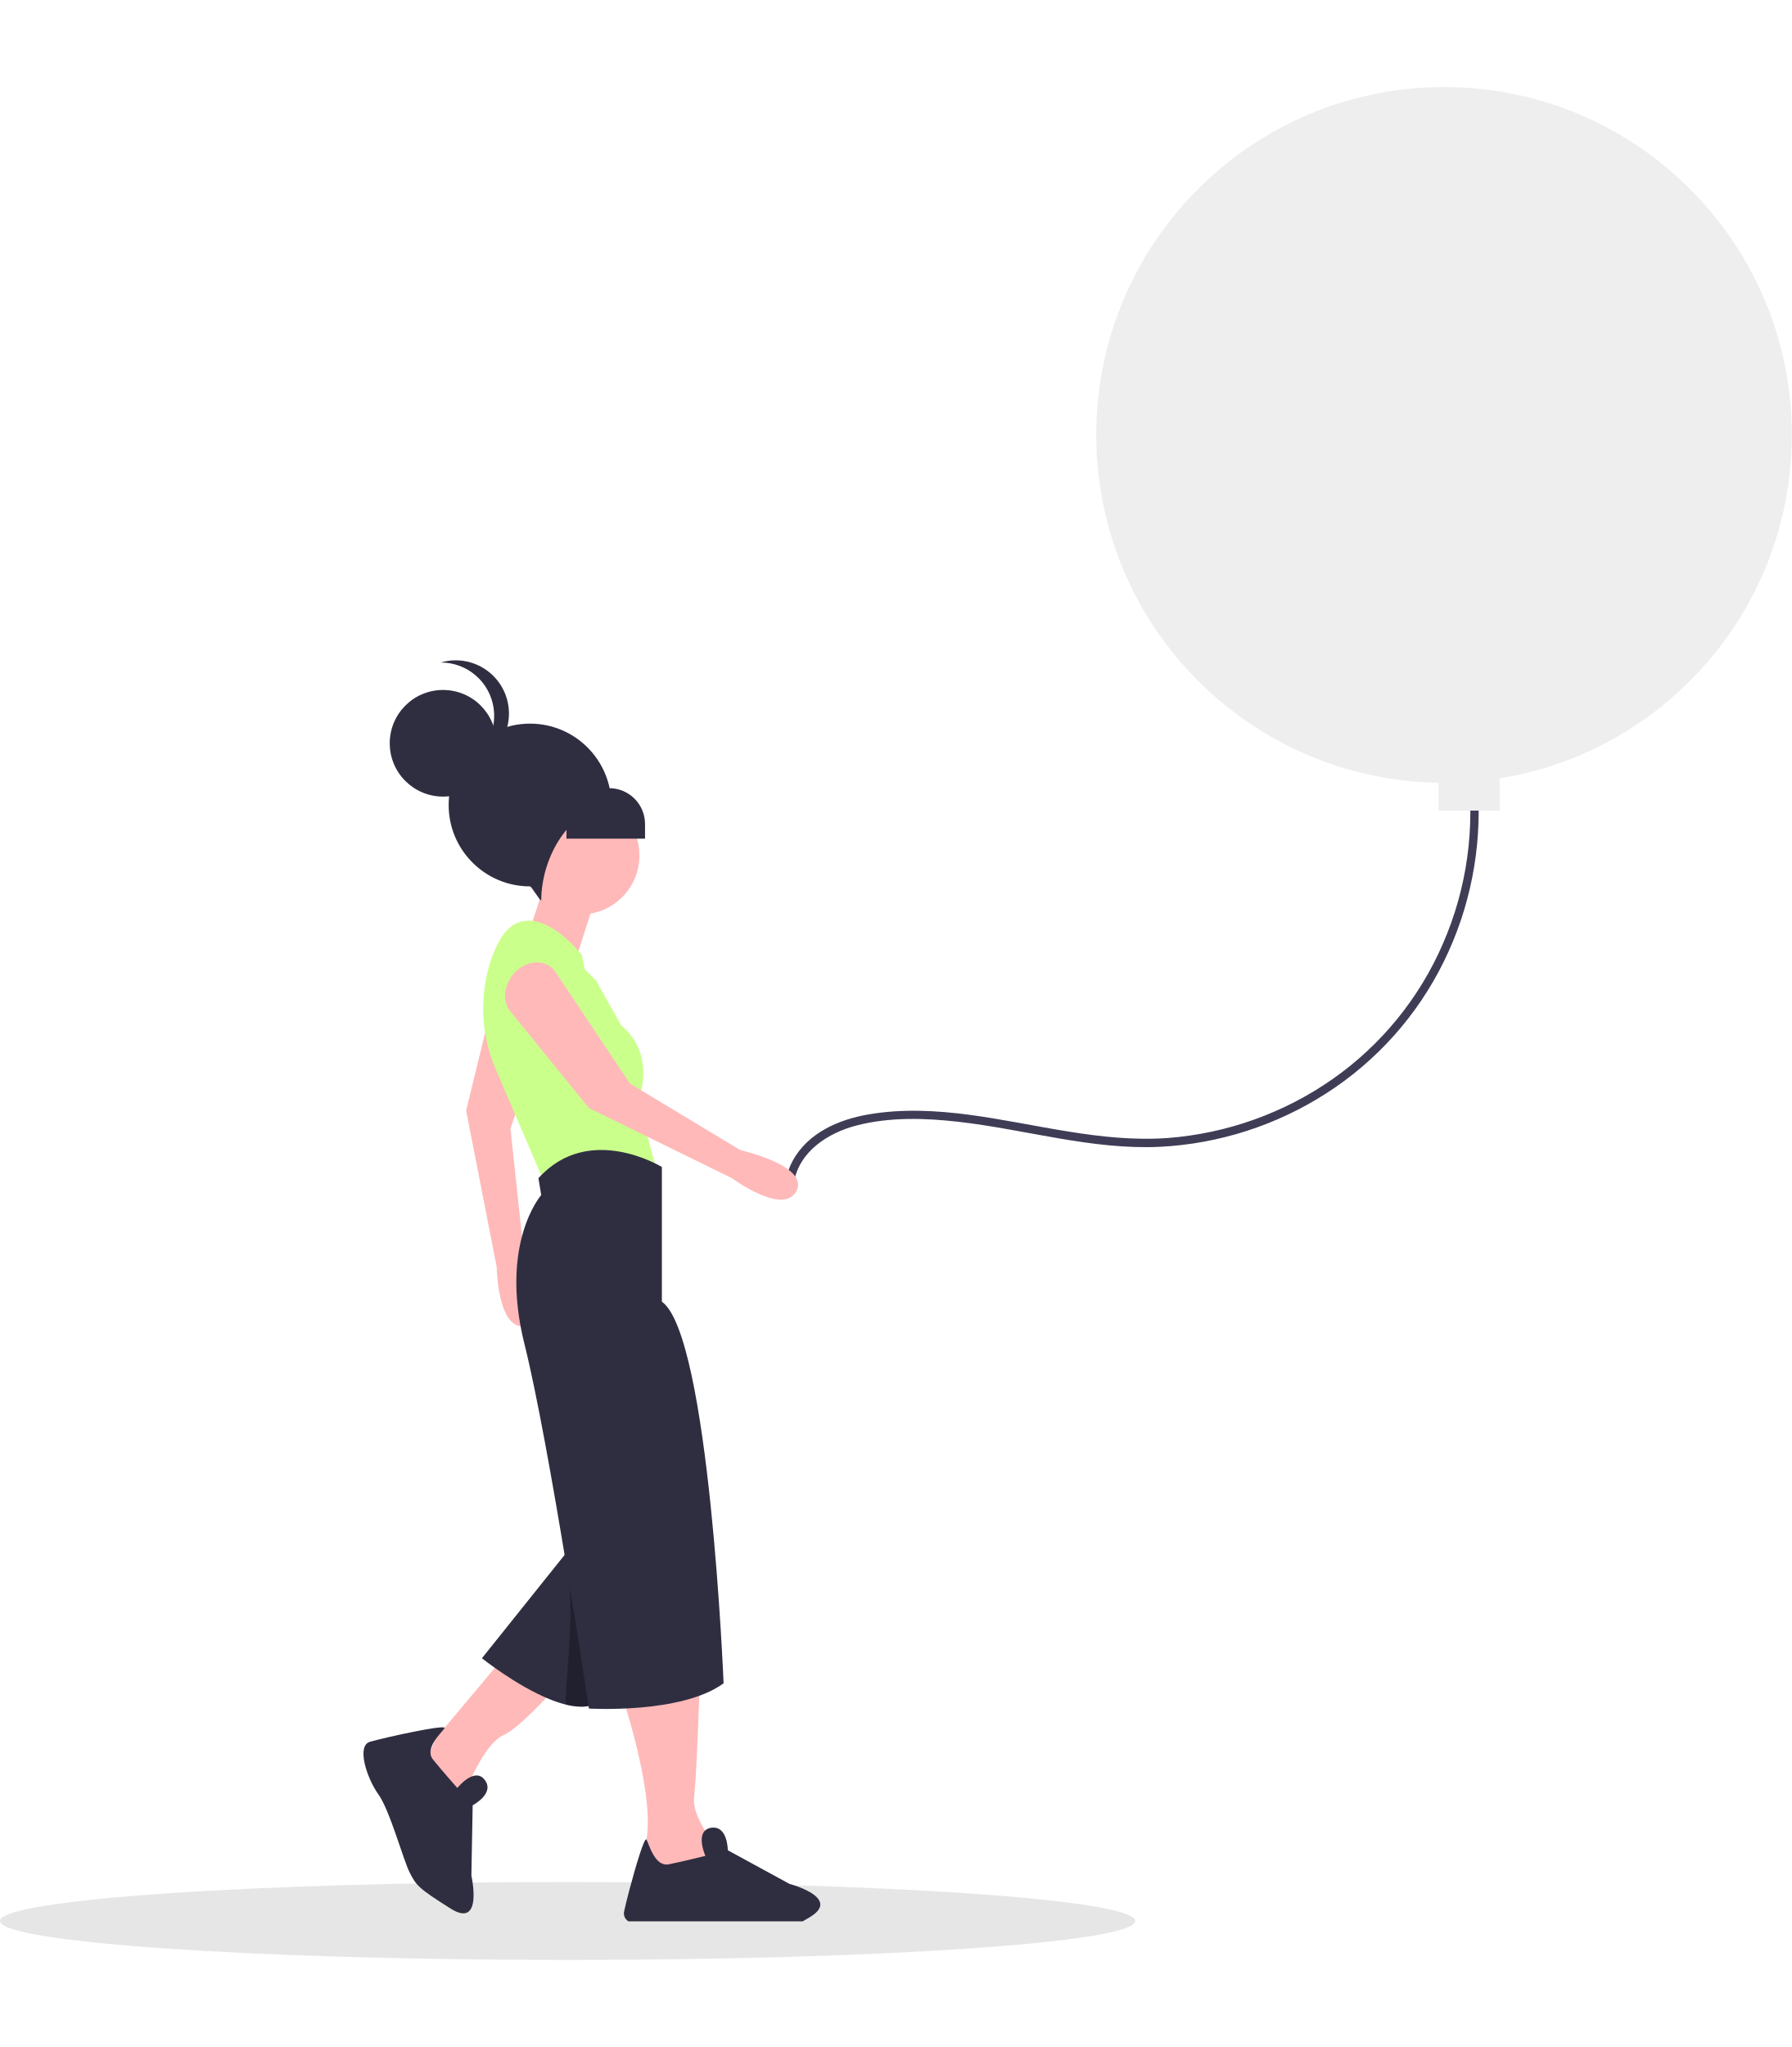
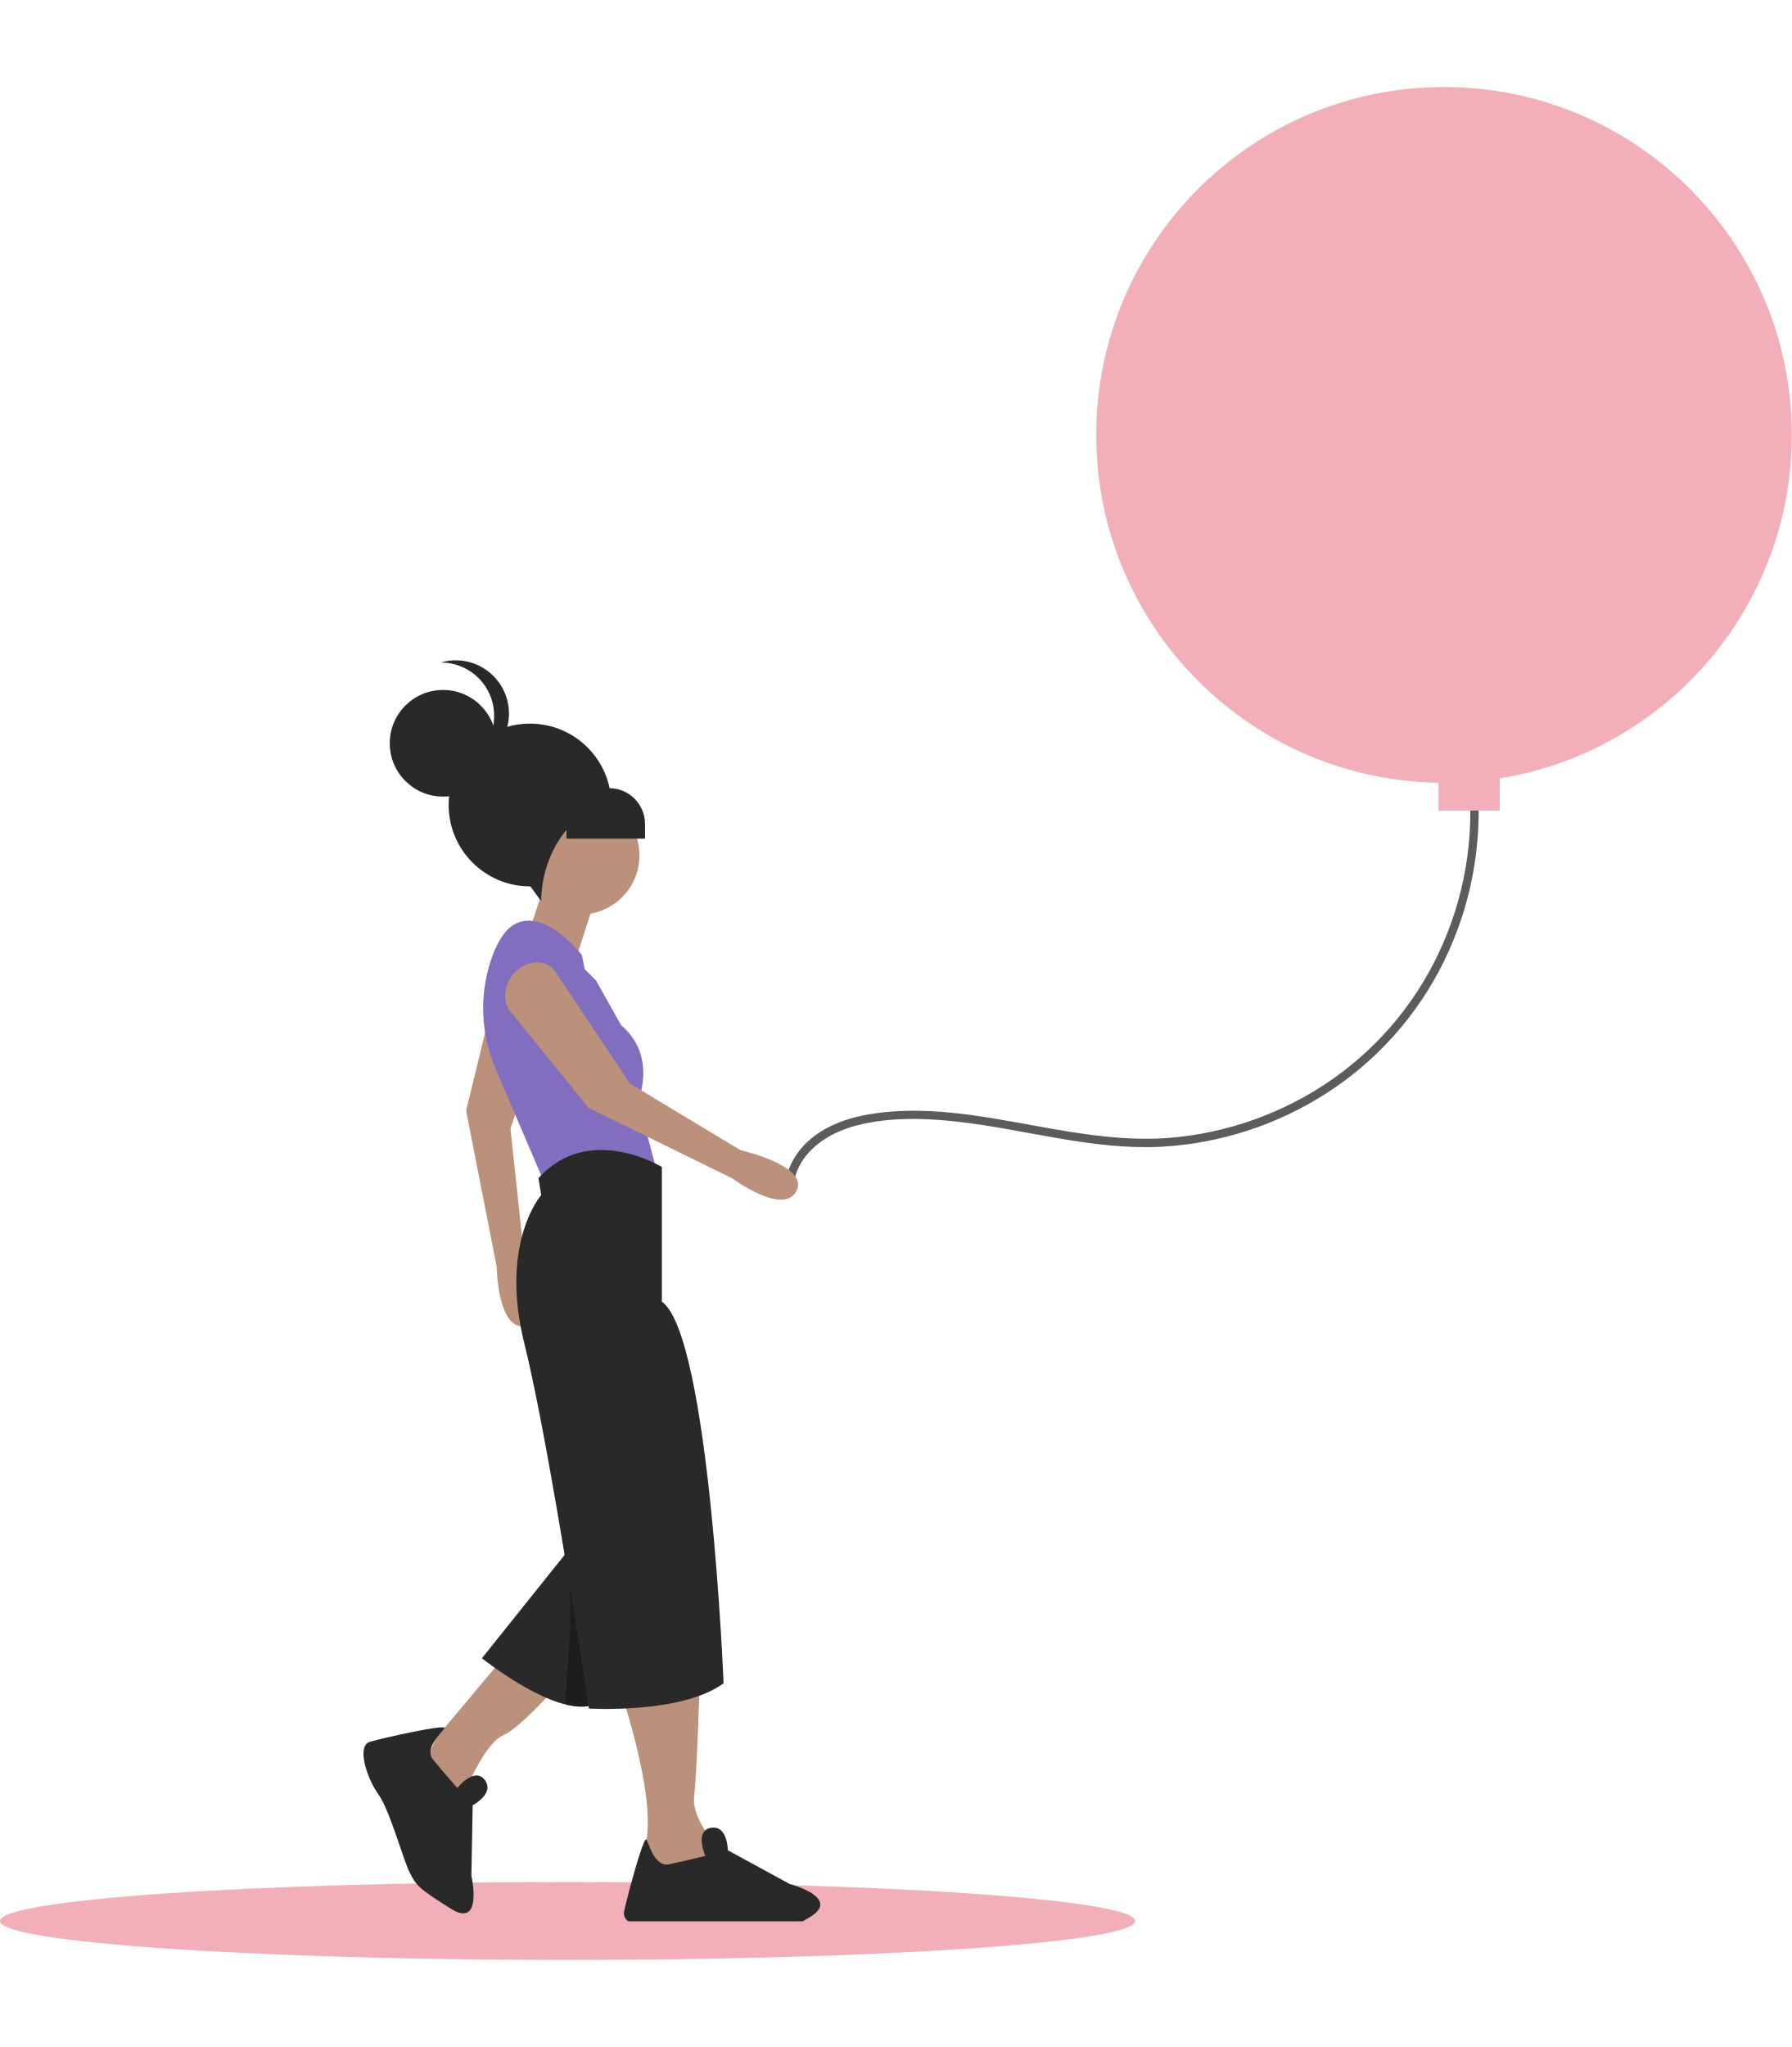
<svg xmlns="http://www.w3.org/2000/svg" data-name="Layer 1" width="613.353" height="700.561" viewBox="0 0 644 673">
-   <ellipse cx="204" cy="659" rx="204" ry="14" fill="#e6e6e6" />
-   <path d="M563.329,507.093c2.002-11.244,12.366-17.851,22.7-20.496,11.795-3.018,24.368-2.647,36.371-1.285,24.172,2.742,47.907,10.15,72.437,9.002a122.02,122.02,0,0,0,59.952-19.292,118.068,118.068,0,0,0,42.089-47.18,122.145,122.145,0,0,0,12.27-62.508c-.201-2.68-.505-5.348-.882-8.008-.269-1.904-3.16-1.094-2.893.798a118.187,118.187,0,0,1-8.722,63.084,115.317,115.317,0,0,1-39.737,48.788,119.323,119.323,0,0,1-59.096,21.14c-24.217,1.768-47.747-5.192-71.545-8.345-12.019-1.592-24.278-2.186-36.278-.098-10.63,1.849-21.535,6.603-26.992,16.451a23.168,23.168,0,0,0-2.566,7.153c-.336,1.888,2.554,2.698,2.893.798Z" transform="translate(-278 -113.5)" fill="#3f3d56" />
-   <circle cx="519" cy="125" r="125" fill="#eee" />
-   <circle cx="472" cy="100" r="32" fill="#eee" />
-   <path d="M760.026,277.5A19.024,19.024,0,0,0,779,295.5h52a19.024,19.024,0,0,0,18.974-18Z" transform="translate(-278 -113.5)" fill="#eee" />
-   <circle cx="460" cy="110.5" r="17" fill="#eee" />
-   <circle cx="466" cy="103.5" r="4" fill="#eee" />
-   <circle cx="576" cy="100.5" r="32" fill="#eee" />
-   <circle cx="564" cy="110.5" r="17" fill="#eee" />
-   <circle cx="570" cy="103.5" r="4" fill="#eee" />
-   <circle cx="521" cy="136" r="12" fill="#eee" />
-   <rect x="517" y="243" width="22" height="17" fill="#eee" />
-   <path d="M501.262,690.619s14.116,41.341,8.066,56.465l18.15,16.133,11.091-14.116s-12.1-12.1-11.091-21.175,2.017-41.341,2.017-41.341Z" transform="translate(-278 -113.5)" fill="#ffb9b9" />
-   <path d="M568.813,771.279c-.824.482-1.611.938-2.333,1.357H503.895a3.303,3.303,0,0,1-1.623-3.373c.292-1.496,1.04-4.54,1.966-8.04,2.194-8.281,5.415-19.124,6.113-17.97a.012.012,0,0,1,.013.013c.977,1.801,2.993,9.866,8.04,8.864,5.047-1.015,13.113-3.031,13.113-3.031s-2.879-6.468-.127-9.08a3.857,3.857,0,0,1,2.143-1.002c6.049-1.002,6.049,8.066,6.049,8.066L561.762,759.18a36.842,36.842,0,0,1,5.58,2.042C571.844,763.327,576.295,766.929,568.813,771.279Z" transform="translate(-278 -113.5)" fill="#2f2e41" />
-   <path d="M460.929,675.494l-26.216,31.258-7.058,16.133,9.075,7.058,8.066-3.025s7.058-18.15,14.116-21.175,24.199-23.191,24.199-23.191Z" transform="translate(-278 -113.5)" fill="#ffb9b9" />
-   <path d="M515.882,651.507,502.512,676.291l-9.579,17.746c-3.065,1.825-7.149,1.795-11.545.716a44.217,44.217,0,0,1-6.01-2.007c-11.999-4.91-24.169-14.661-24.169-14.661l23.03-28.777,7.522-9.387,1.785-2.238,8.601,3.68,15.175,6.483Z" transform="translate(-278 -113.5)" fill="#2f2e41" />
-   <path d="M456.211,437.492l-10.68,43.81,10.993,56.205s.271,22.976,10.345,21.232-.483-24.916-.483-24.916l-4.928-46.085,15.755-45.53c1.276-3.688-.335-7.647-4.032-9.905l0,0C466.943,428.493,458.078,431.203,456.211,437.492Z" transform="translate(-278 -113.5)" fill="#ffb9b9" />
-   <path d="M493.699,399.721l-9.075,28.233-17.141-9.075s7.058-20.166,7.058-23.191S493.699,399.721,493.699,399.721Z" transform="translate(-278 -113.5)" fill="#ffb9b9" />
-   <circle cx="208.641" cy="276.138" r="21.175" fill="#ffb9b9" />
-   <path d="M492.187,434.508l-4.033-4.033-1.008-5.042s-13.108-17.141-24.199-11.091c-3.466,1.891-6.046,6.243-7.955,11.334a55.057,55.057,0,0,0,1.266,40.953l17.78,41.487,40.332-4.033-7.058-26.216s7.058-16.133-6.05-27.224Z" transform="translate(-278 -113.5)" fill="#cbff8c" />
+   <ellipse cx="204" cy="659" rx="204" ry="14" fill="#F2AFB7" />
+   <path d="M563.329,507.093c2.002-11.244,12.366-17.851,22.7-20.496,11.795-3.018,24.368-2.647,36.371-1.285,24.172,2.742,47.907,10.15,72.437,9.002a122.02,122.02,0,0,0,59.952-19.292,118.068,118.068,0,0,0,42.089-47.18,122.145,122.145,0,0,0,12.27-62.508c-.201-2.68-.505-5.348-.882-8.008-.269-1.904-3.16-1.094-2.893.798a118.187,118.187,0,0,1-8.722,63.084,115.317,115.317,0,0,1-39.737,48.788,119.323,119.323,0,0,1-59.096,21.14c-24.217,1.768-47.747-5.192-71.545-8.345-12.019-1.592-24.278-2.186-36.278-.098-10.63,1.849-21.535,6.603-26.992,16.451a23.168,23.168,0,0,0-2.566,7.153c-.336,1.888,2.554,2.698,2.893.798Z" transform="translate(-278 -113.5)" fill="#5C5C5C" />
+   <circle cx="519" cy="125" r="125" fill="#F2AFB7" />
+   <circle cx="472" cy="100" r="32" fill="#F2AFB7" />
+   <path d="M760.026,277.5A19.024,19.024,0,0,0,779,295.5h52a19.024,19.024,0,0,0,18.974-18Z" transform="translate(-278 -113.5)" fill="#F2AFB7" />
+   <circle cx="460" cy="110.5" r="17" fill="#F2AFB7" />
+   <circle cx="466" cy="103.5" r="4" fill="#F2AFB7" />
+   <circle cx="576" cy="100.5" r="32" fill="#F2AFB7" />
+   <circle cx="564" cy="110.5" r="17" fill="#F2AFB7" />
+   <circle cx="570" cy="103.5" r="4" fill="#F2AFB7" />
+   <circle cx="521" cy="136" r="12" fill="#F2AFB7" />
+   <rect x="517" y="243" width="22" height="17" fill="#F2AFB7" />
+   <path d="M501.262,690.619s14.116,41.341,8.066,56.465l18.15,16.133,11.091-14.116s-12.1-12.1-11.091-21.175,2.017-41.341,2.017-41.341Z" transform="translate(-278 -113.5)" fill="#BC917B" />
+   <path d="M568.813,771.279c-.824.482-1.611.938-2.333,1.357H503.895a3.303,3.303,0,0,1-1.623-3.373c.292-1.496,1.04-4.54,1.966-8.04,2.194-8.281,5.415-19.124,6.113-17.97a.012.012,0,0,1,.013.013c.977,1.801,2.993,9.866,8.04,8.864,5.047-1.015,13.113-3.031,13.113-3.031s-2.879-6.468-.127-9.08a3.857,3.857,0,0,1,2.143-1.002c6.049-1.002,6.049,8.066,6.049,8.066L561.762,759.18a36.842,36.842,0,0,1,5.58,2.042C571.844,763.327,576.295,766.929,568.813,771.279Z" transform="translate(-278 -113.5)" fill="#292929" />
+   <path d="M460.929,675.494l-26.216,31.258-7.058,16.133,9.075,7.058,8.066-3.025s7.058-18.15,14.116-21.175,24.199-23.191,24.199-23.191Z" transform="translate(-278 -113.5)" fill="#BC917B" />
+   <path d="M515.882,651.507,502.512,676.291l-9.579,17.746c-3.065,1.825-7.149,1.795-11.545.716a44.217,44.217,0,0,1-6.01-2.007c-11.999-4.91-24.169-14.661-24.169-14.661l23.03-28.777,7.522-9.387,1.785-2.238,8.601,3.68,15.175,6.483Z" transform="translate(-278 -113.5)" fill="#292929" />
+   <path d="M456.211,437.492l-10.68,43.81,10.993,56.205s.271,22.976,10.345,21.232-.483-24.916-.483-24.916l-4.928-46.085,15.755-45.53c1.276-3.688-.335-7.647-4.032-9.905l0,0C466.943,428.493,458.078,431.203,456.211,437.492Z" transform="translate(-278 -113.5)" fill="#BC917B" />
+   <path d="M493.699,399.721l-9.075,28.233-17.141-9.075s7.058-20.166,7.058-23.191S493.699,399.721,493.699,399.721Z" transform="translate(-278 -113.5)" fill="#BC917B" />
+   <circle cx="208.641" cy="276.138" r="21.175" fill="#BC917B" />
+   <path d="M492.187,434.508l-4.033-4.033-1.008-5.042s-13.108-17.141-24.199-11.091c-3.466,1.891-6.046,6.243-7.955,11.334a55.057,55.057,0,0,0,1.266,40.953l17.78,41.487,40.332-4.033-7.058-26.216s7.058-16.133-6.05-27.224Z" transform="translate(-278 -113.5)" fill="#826EBF" />
  <path d="M515.882,651.507,502.512,676.291l-9.579,17.746c-3.065,1.825-7.149,1.795-11.545.716-.766-5.102,3.811-32.064.212-54.045l.161-.787,1.785-2.238,8.601,3.68,15.175,6.483Z" transform="translate(-278 -113.5)" opacity="0.3" />
-   <path d="M515.882,501.561s-26.216-16.133-44.366,4.033l1.008,6.05s-15.125,17.141-6.05,53.441,23.191,131.081,23.191,131.081,33.274,2.017,48.399-9.075c0,0-5.042-125.031-22.183-137.13Z" transform="translate(-278 -113.5)" fill="#2f2e41" />
-   <path d="M461.216,445.401l28.45,34.985L541.09,505.594s18.469,13.669,23.168,4.589-20.143-14.672-20.143-14.672L504.42,471.586l-26.754-40.068c-2.167-3.246-6.296-4.354-10.328-2.773h0C460.532,431.412,457.334,440.114,461.216,445.401Z" transform="translate(-278 -113.5)" fill="#ffb9b9" />
-   <path d="M442.367,724.703s6.181-7.773,9.873-2.875-4.354,9.095-4.354,9.095l-.468,25.264s4.391,19.317-7.463,11.854-12.32-8.357-14.652-12.827-7.15-22.427-11.308-28.219-7.967-17.452-3.03-18.89,27.945-6.557,26.799-4.851-7.366,7.224-4.14,11.227S442.367,724.703,442.367,724.703Z" transform="translate(-278 -113.5)" fill="#2f2e41" />
-   <path d="M497.731,371.565c0-.026.002-.051.002-.077a29.241,29.241,0,1,0-29.241,29.241c.679,0,3.366,5.087,4.033,5.042C472.565,390.336,482.549,372.602,497.731,371.565Z" transform="translate(-278 -113.5)" fill="#2f2e41" />
-   <circle cx="159.234" cy="235.806" r="19.158" fill="#2f2e41" />
-   <path d="M436.355,320.285a19.131,19.131,0,0,1,5.466,37.501,19.144,19.144,0,1,0-5.466-37.501Z" transform="translate(-278 -113.5)" fill="#2f2e41" />
-   <path d="M203.6,251.939H218.948a12.884,12.884,0,0,1,12.884,12.884v5.265a0,0,0,0,1,0,0H203.6a0,0,0,0,1,0,0V251.939A0,0,0,0,1,203.6,251.939Z" fill="#2f2e41" />
+   <path d="M515.882,501.561s-26.216-16.133-44.366,4.033l1.008,6.05s-15.125,17.141-6.05,53.441,23.191,131.081,23.191,131.081,33.274,2.017,48.399-9.075c0,0-5.042-125.031-22.183-137.13Z" transform="translate(-278 -113.5)" fill="#292929" />
+   <path d="M461.216,445.401l28.45,34.985L541.09,505.594s18.469,13.669,23.168,4.589-20.143-14.672-20.143-14.672L504.42,471.586l-26.754-40.068c-2.167-3.246-6.296-4.354-10.328-2.773h0C460.532,431.412,457.334,440.114,461.216,445.401Z" transform="translate(-278 -113.5)" fill="#BC917B" />
+   <path d="M442.367,724.703s6.181-7.773,9.873-2.875-4.354,9.095-4.354,9.095l-.468,25.264s4.391,19.317-7.463,11.854-12.32-8.357-14.652-12.827-7.15-22.427-11.308-28.219-7.967-17.452-3.03-18.89,27.945-6.557,26.799-4.851-7.366,7.224-4.14,11.227S442.367,724.703,442.367,724.703Z" transform="translate(-278 -113.5)" fill="#292929" />
+   <path d="M497.731,371.565c0-.026.002-.051.002-.077a29.241,29.241,0,1,0-29.241,29.241c.679,0,3.366,5.087,4.033,5.042C472.565,390.336,482.549,372.602,497.731,371.565Z" transform="translate(-278 -113.5)" fill="#292929" />
+   <circle cx="159.234" cy="235.806" r="19.158" fill="#292929" />
+   <path d="M436.355,320.285a19.131,19.131,0,0,1,5.466,37.501,19.144,19.144,0,1,0-5.466-37.501Z" transform="translate(-278 -113.5)" fill="#292929" />
+   <path d="M203.6,251.939H218.948a12.884,12.884,0,0,1,12.884,12.884v5.265a0,0,0,0,1,0,0H203.6a0,0,0,0,1,0,0V251.939A0,0,0,0,1,203.6,251.939Z" fill="#292929" />
</svg>
